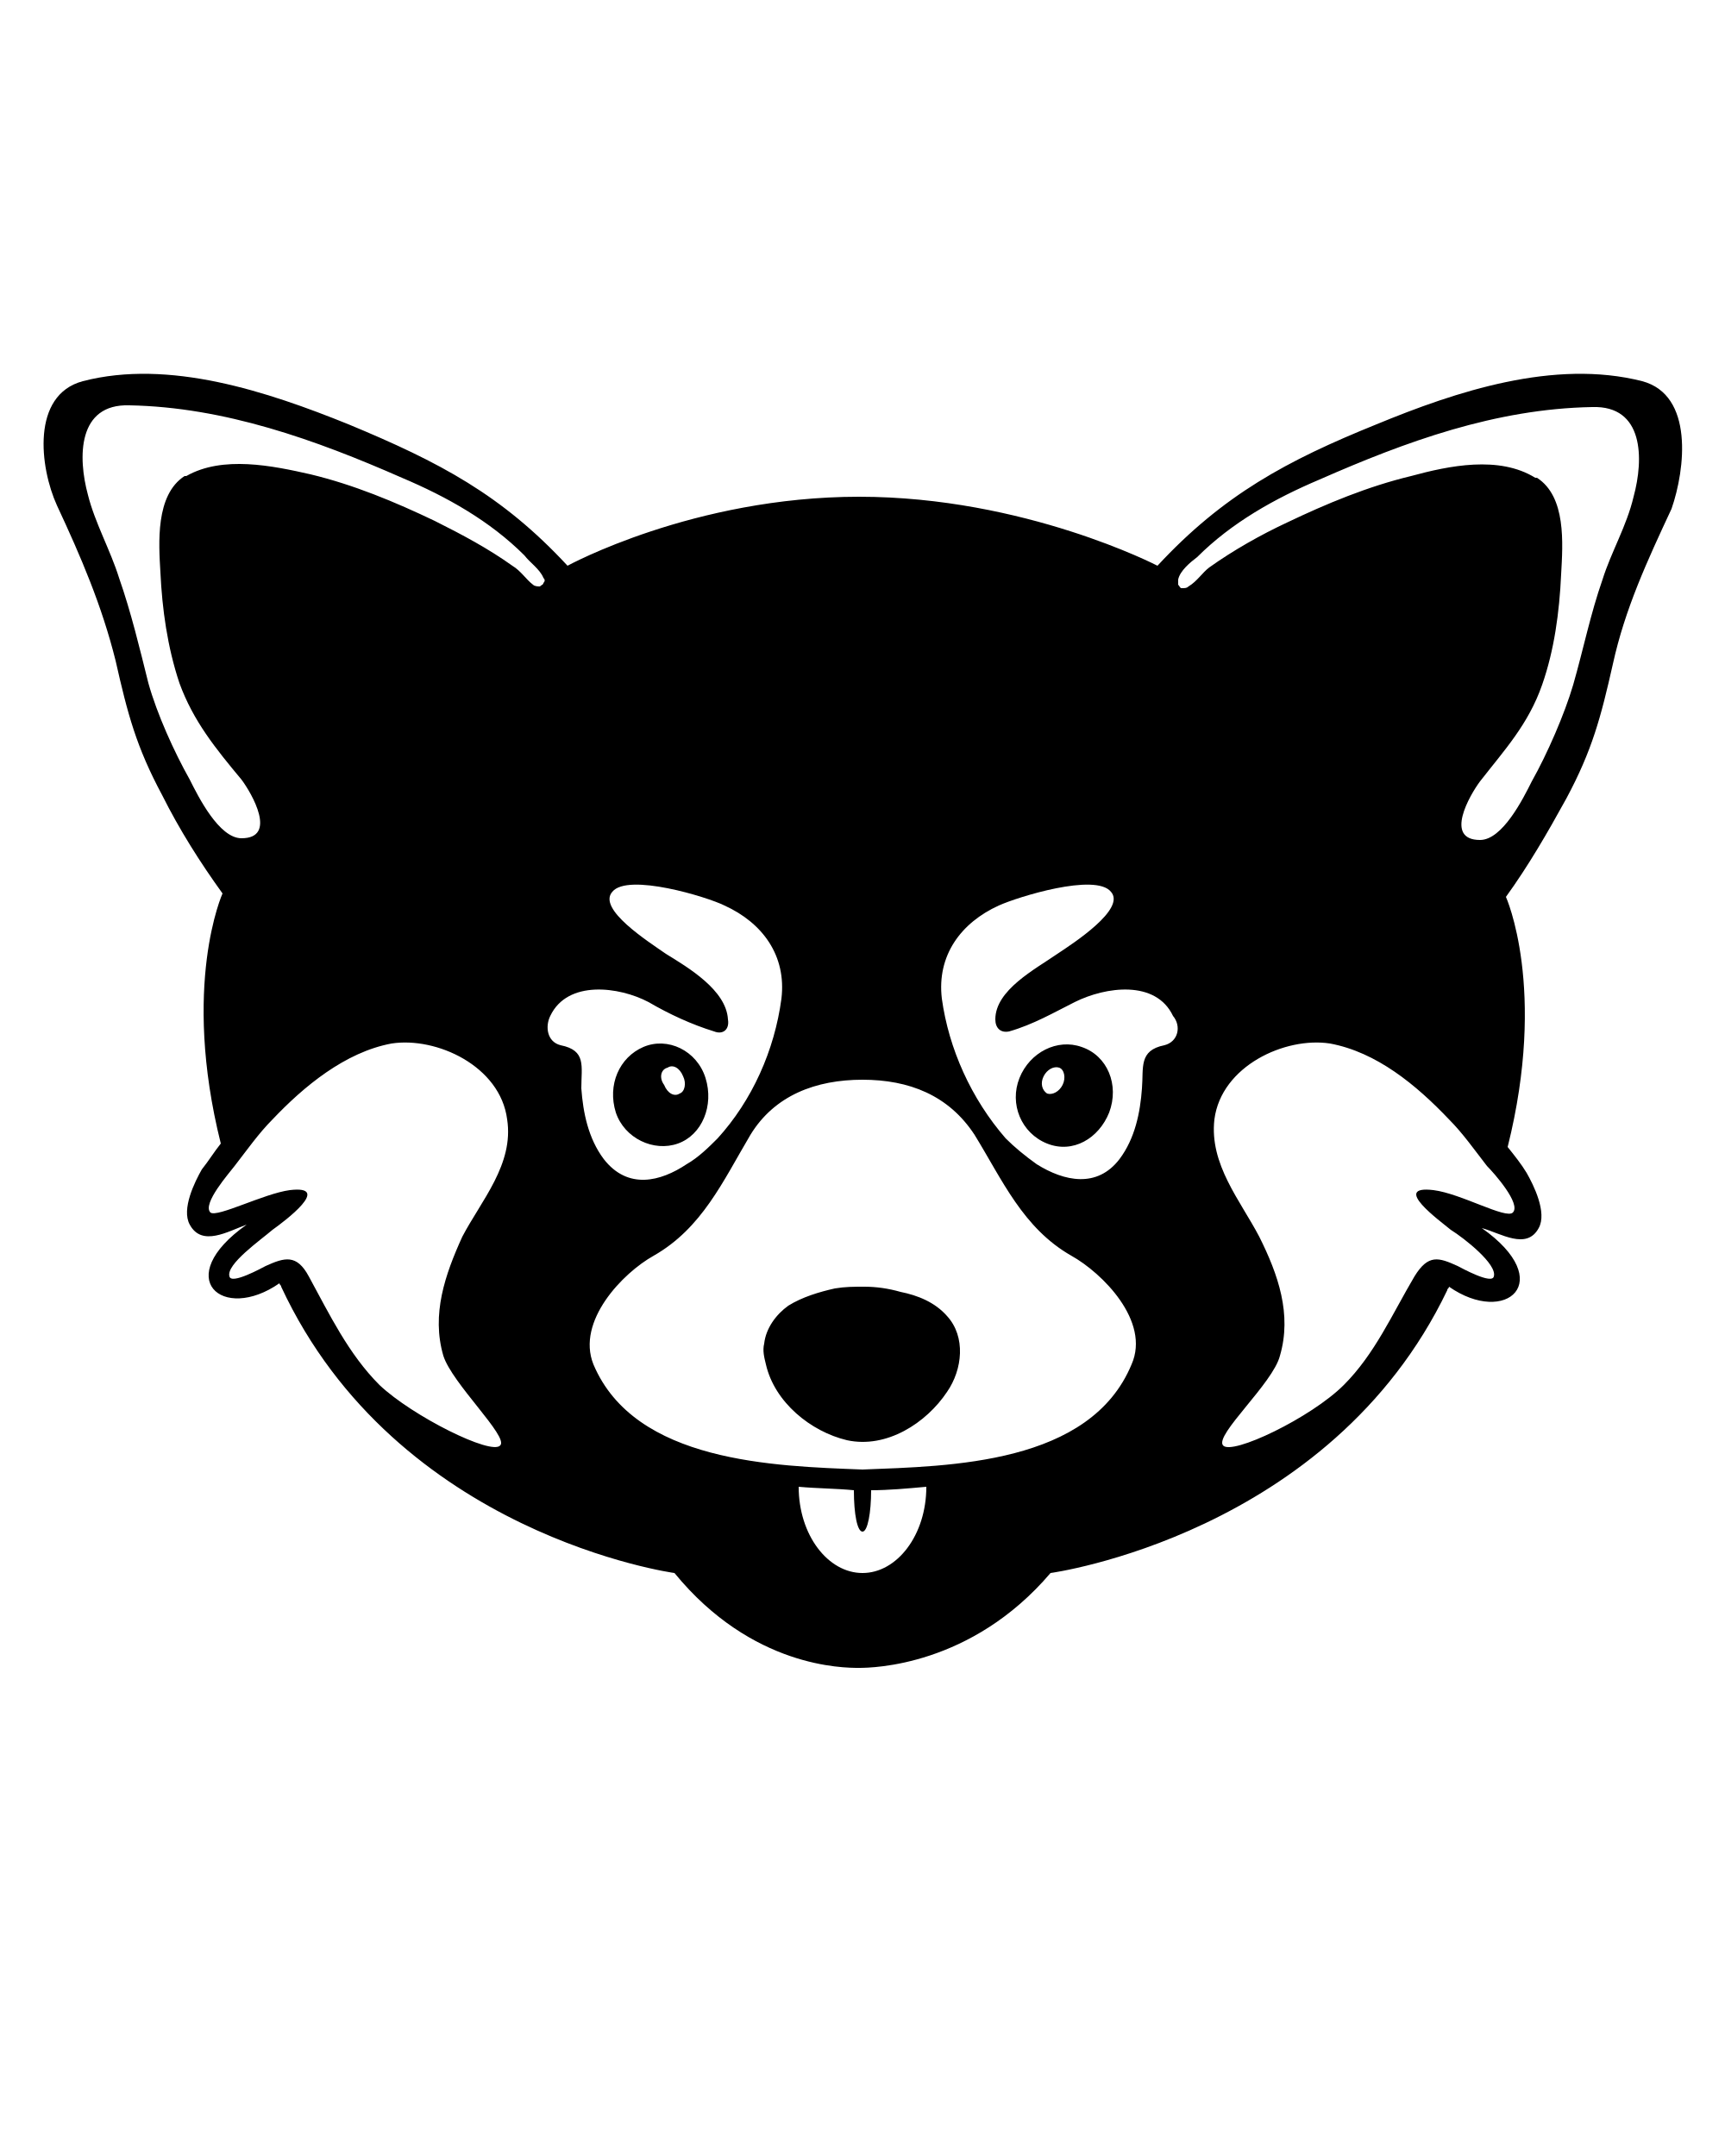
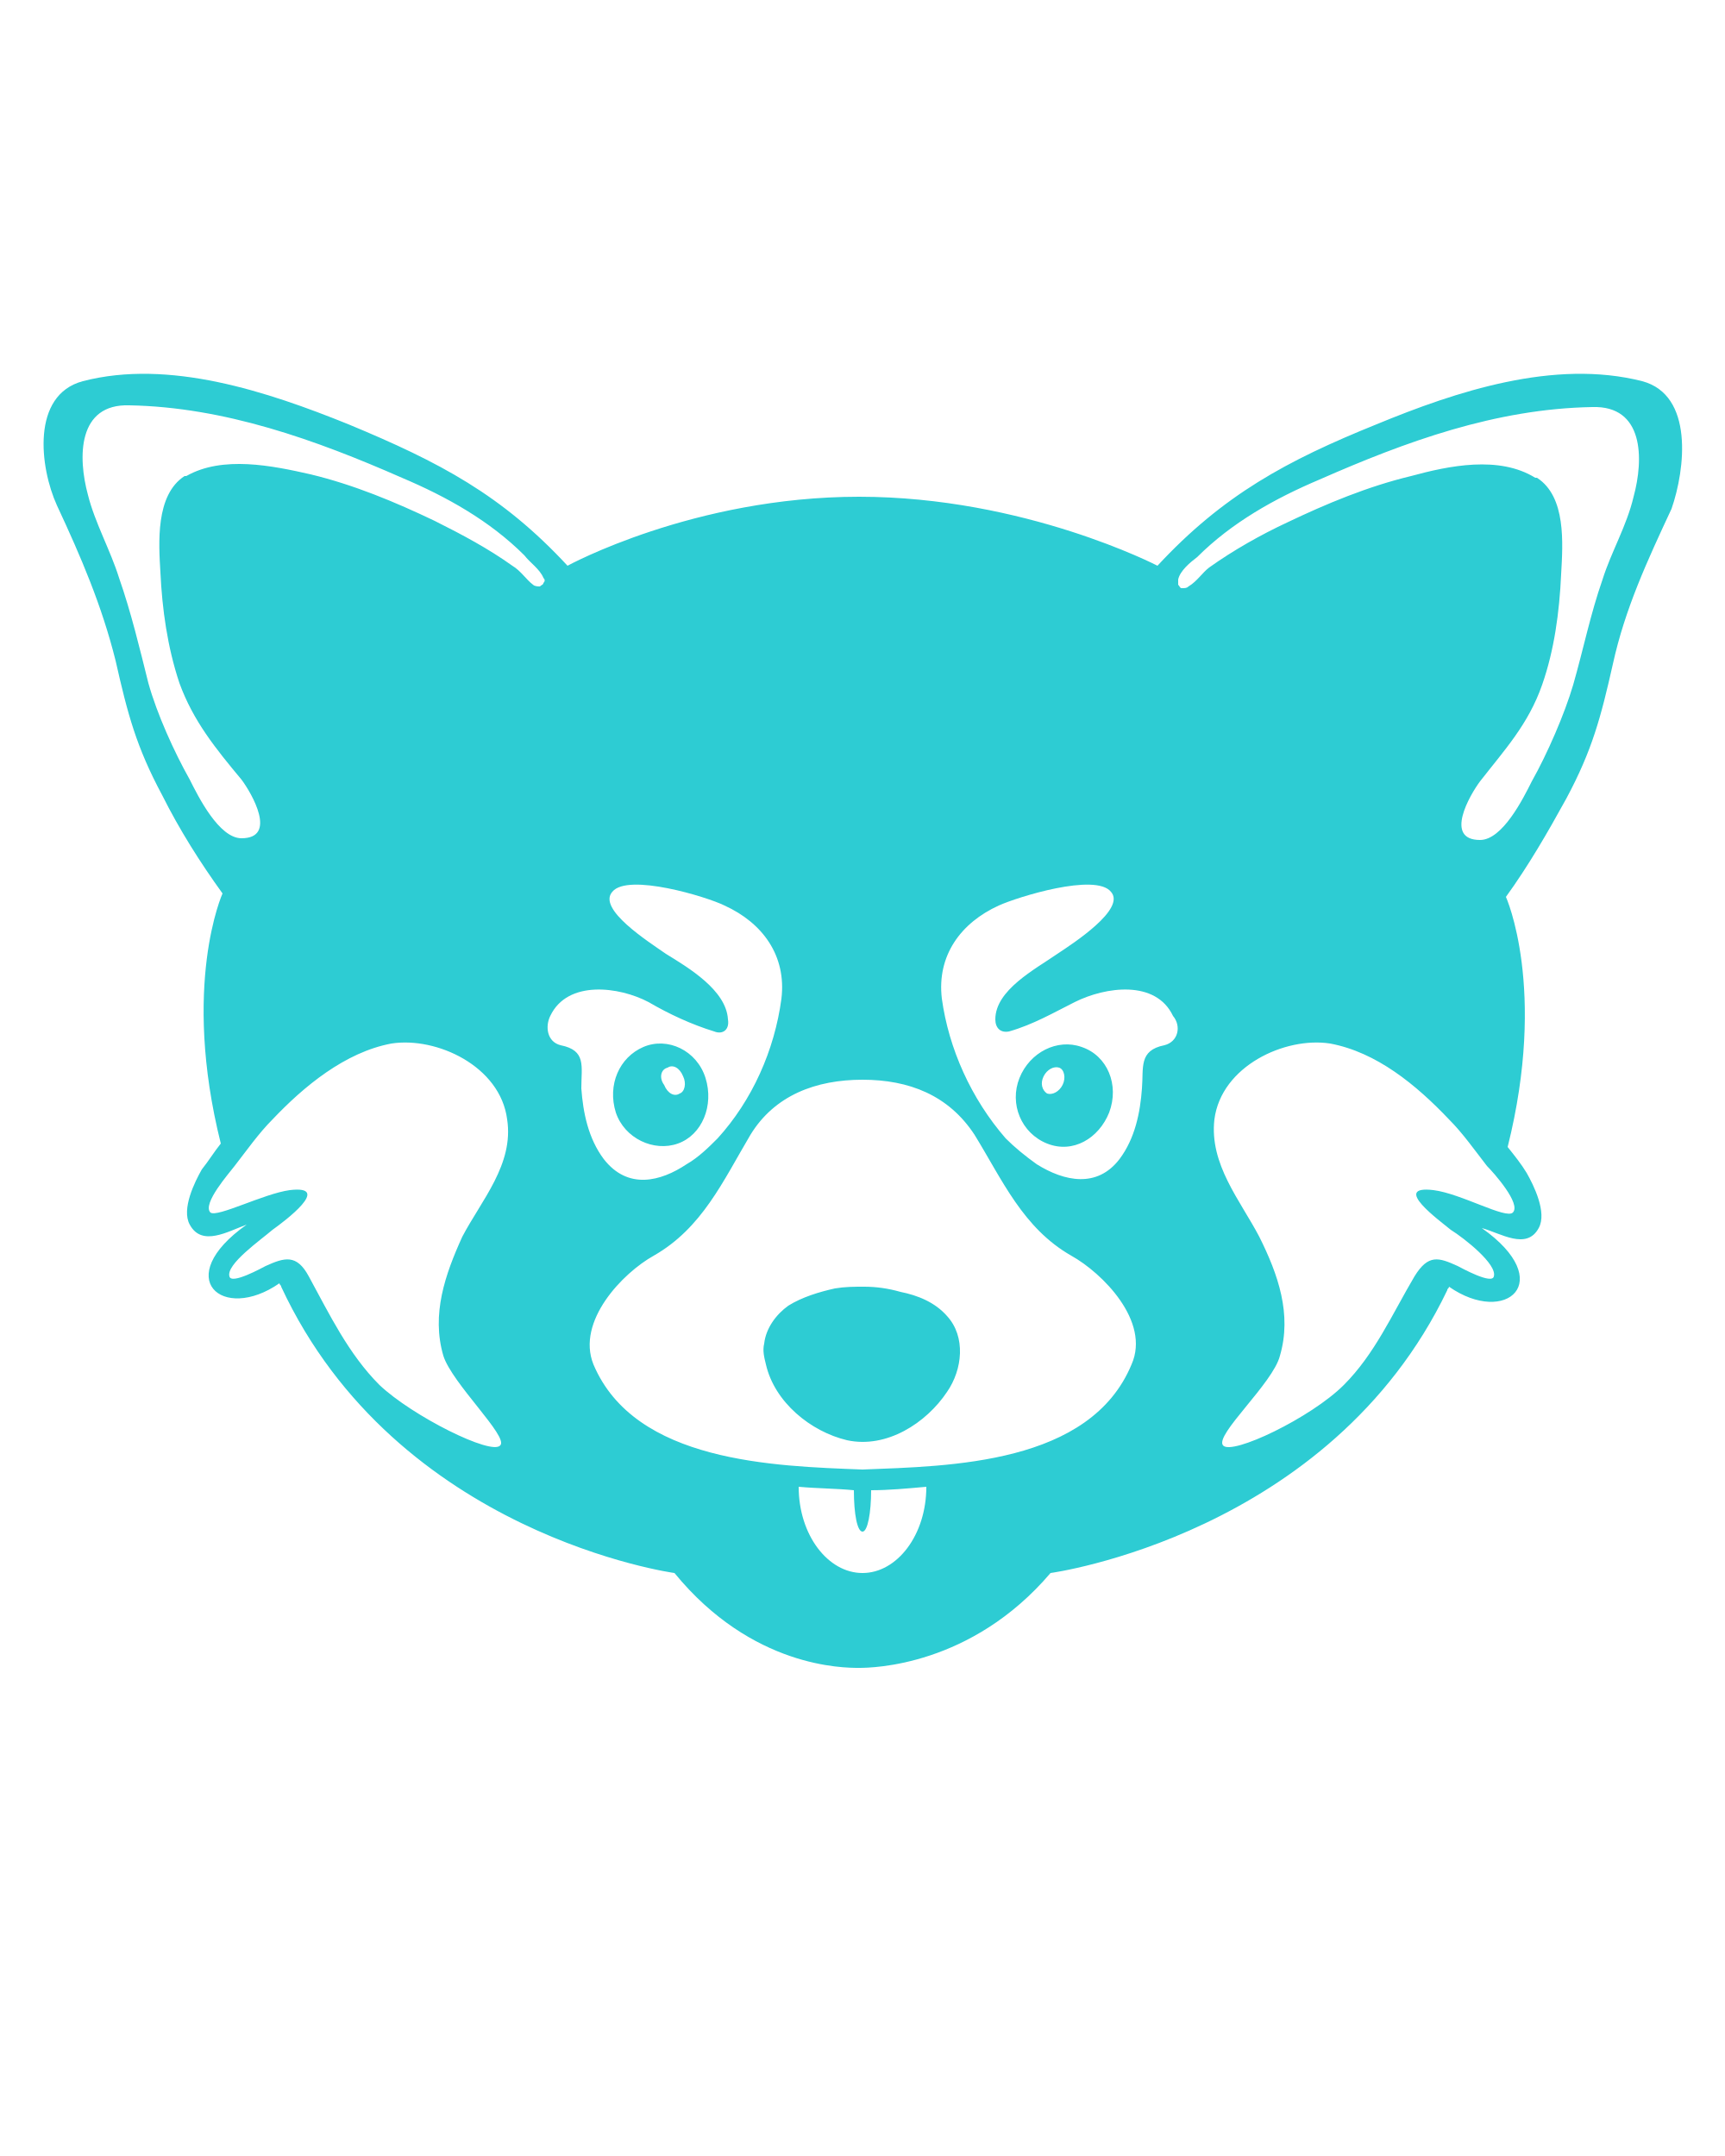
<svg xmlns="http://www.w3.org/2000/svg" version="1.1" id="Layer_1" x="0px" y="0px" viewBox="0 0 100 125" style="enable-background:new 0 0 100 125;" xml:space="preserve">
-   <path d="M95.2,22.1c-5.1-1.3-10.8,0.6-15.4,2.5c-5.2,2.1-8.9,4.1-12.7,8.2c0,0-7.7-4-17.3-4s-16.9,4-16.9,4c-3.8-4.1-7.4-6-12.7-8.2  c-4.7-1.9-10.4-3.8-15.4-2.5c-3,0.8-2.5,5-1.5,7.2c1.4,3,2.6,5.8,3.4,9c0.7,3.1,1.2,5,2.7,7.8c1,2,2.2,3.9,3.5,5.7  c0,0-2.4,5.3-0.1,14.5c-0.4,0.5-0.7,1-1.1,1.5c-0.4,0.7-1.2,2.3-0.7,3.2c0.7,1.3,2.2,0.4,3.3,0l0,0c-4.4,3.1-1.4,5.7,1.9,3.4  c0,0.1,0.1,0.1,0.1,0.2C23,89,39.1,91.2,39.1,91.2c4.5,5.5,9.8,5.5,10.7,5.5c0.8,0,6.5-0.1,11.1-5.5c0,0,16.2-2.2,23-16.4  c0-0.1,0.1-0.1,0.1-0.2c3.3,2.3,6.3-0.3,1.9-3.4l0,0c1.1,0.3,2.6,1.3,3.3,0c0.5-0.9-0.3-2.5-0.7-3.2c-0.3-0.5-0.7-1-1.1-1.5  c2.3-9.2-0.1-14.5-0.1-14.5c1.3-1.8,2.4-3.7,3.5-5.7c1.5-2.8,2-4.7,2.7-7.8c0.7-3.2,2-6,3.4-9C97.7,27.2,98.2,22.9,95.2,22.1z   M25.7,78.6c0.5,1.6,3.8,4.7,3.3,5.2c-0.5,0.6-5.1-1.7-7-3.5c-1.8-1.8-2.9-4.1-4.1-6.3c-0.7-1.3-1.4-1.1-2.5-0.6  c-0.2,0.1-2,1.1-2.1,0.6c-0.2-0.7,1.8-2.1,2.5-2.7c0.7-0.5,3.5-2.6,1-2.3c-1.5,0.2-4.2,1.6-4.6,1.3c-0.5-0.5,1.1-2.3,1.4-2.7  c0.7-0.9,1.4-1.9,2.2-2.7c1.8-1.9,4.2-3.9,6.9-4.4c2.6-0.4,6.3,1.3,6.7,4.4c0.4,2.6-1.5,4.7-2.6,6.8C25.8,73.9,25,76.2,25.7,78.6z   M31.5,33.8c0,0.1-0.1,0.1-0.2,0.2c-0.1,0-0.3,0-0.4-0.1c-0.4-0.3-0.7-0.8-1.2-1.1c-1.4-1-2.9-1.8-4.5-2.6c-2.3-1.1-4.7-2.1-7.2-2.7  c-2.2-0.5-5.1-1.1-7.2,0.1c0,0,0,0-0.1,0c-1.7,1.1-1.5,3.9-1.4,5.6c0.1,2.1,0.4,4.3,1.1,6.4c0.8,2.2,2.1,3.8,3.6,5.6  c0.6,0.8,2.1,3.4,0,3.4c-1.3,0-2.5-2.4-3-3.4c-0.9-1.6-1.9-3.8-2.4-5.6c-0.5-2-1-4.1-1.7-6.1c-0.5-1.6-1.4-3.2-1.8-4.8  c-0.6-2.2-0.6-5.3,2.4-5.2c5.5,0.1,10.8,2,15.8,4.2c2.6,1.1,5.1,2.5,7.1,4.5c0.3,0.4,0.9,0.8,1.1,1.3C31.6,33.6,31.6,33.7,31.5,33.8  z M32.5,60.6c-0.8-0.2-0.9-1.1-0.6-1.7c1-2.1,4-1.7,5.7-0.8c1.2,0.7,2.5,1.3,3.8,1.7c0.5,0.2,0.9-0.1,0.8-0.7  c-0.1-1.7-2.3-3-3.6-3.8c-1-0.7-4-2.6-3.1-3.6c0.9-1.1,5.5,0.3,6.5,0.8c2.2,1,3.6,2.9,3.3,5.4c-0.4,3-1.7,5.9-3.7,8.1  c-0.5,0.5-1.1,1.1-1.8,1.5c-1.5,1-3.4,1.5-4.8-0.3c-0.9-1.2-1.2-2.7-1.3-4.1C33.7,61.8,34,60.9,32.5,60.6z M50,91.2  c-2,0-3.7-2.2-3.7-5c1.1,0.1,2.2,0.1,3.2,0.2c0,1.4,0.2,2.4,0.5,2.4s0.5-1.1,0.5-2.4c1,0,2.1-0.1,3.2-0.2C53.7,89,52,91.2,50,91.2z   M65.6,79.1C63.2,84.9,55.1,85,50,85.2c-5.1-0.2-13.2-0.4-15.6-6.1c-1-2.5,1.7-5.3,3.5-6.3c2.8-1.6,4-4.3,5.6-7  c1.4-2.3,3.8-3.2,6.5-3.2s5,0.9,6.5,3.2c1.6,2.6,2.8,5.4,5.6,7C63.9,73.8,66.7,76.6,65.6,79.1z M67.5,60.6c-1.5,0.3-1.2,1.3-1.3,2.5  c-0.1,1.4-0.4,2.9-1.3,4.1c-1.3,1.7-3.2,1.3-4.8,0.3c-0.7-0.5-1.3-1-1.8-1.5c-2-2.3-3.3-5.2-3.7-8.1c-0.3-2.5,1.1-4.4,3.3-5.4  c1.1-0.5,5.6-1.9,6.5-0.8c0.9,1-2.2,3-3.1,3.6c-1.3,0.9-3.6,2.1-3.6,3.8c0,0.5,0.3,0.8,0.8,0.7c1.4-0.4,2.6-1.1,3.8-1.7  c1.8-0.9,4.7-1.3,5.7,0.8C68.5,59.5,68.3,60.4,67.5,60.6z M87.7,70.3c-0.4,0.4-3-1.1-4.6-1.3c-2.5-0.3,0.4,1.8,1,2.3  c0.8,0.5,2.7,2,2.5,2.7c-0.1,0.5-1.9-0.5-2.1-0.6c-1.1-0.5-1.7-0.7-2.5,0.6c-1.3,2.2-2.3,4.5-4.1,6.3c-1.9,1.9-6.5,4.1-7,3.5  s2.9-3.6,3.3-5.2c0.7-2.4-0.1-4.7-1.2-6.9c-1.1-2.1-2.9-4.2-2.6-6.8c0.4-3.1,4.1-4.8,6.7-4.4c2.7,0.5,5,2.4,6.9,4.4  c0.8,0.8,1.5,1.8,2.2,2.7C86.6,68,88.2,69.8,87.7,70.3z M94.7,28.8c-0.4,1.7-1.3,3.2-1.8,4.8c-0.7,2-1.1,4-1.7,6.1  c-0.5,1.7-1.5,4-2.4,5.6c-0.5,1-1.7,3.4-3,3.4c-2.1,0-0.6-2.6,0-3.4c1.4-1.8,2.8-3.3,3.6-5.6c0.7-2,1-4.2,1.1-6.4  c0.1-1.8,0.3-4.5-1.4-5.6c0,0,0,0-0.1,0c-2.1-1.3-5-0.7-7.2-0.1c-2.5,0.6-4.9,1.6-7.2,2.7c-1.5,0.7-3.1,1.6-4.5,2.6  c-0.4,0.3-0.7,0.8-1.2,1.1c-0.1,0.1-0.2,0.1-0.4,0.1c-0.1,0-0.1-0.1-0.2-0.2c0-0.1,0-0.2,0-0.3c0.1-0.5,0.7-1,1.1-1.3  c2-2,4.5-3.4,7.1-4.5c5-2.2,10.2-4.1,15.8-4.2C95.3,23.5,95.3,26.6,94.7,28.8z M52.2,74.9c-0.7-0.2-1.4-0.3-2.1-0.3  c-0.6,0-1.1,0-1.7,0.1c-0.9,0.2-1.9,0.5-2.7,1c-0.7,0.5-1.3,1.3-1.4,2.2c-0.1,0.4,0,0.8,0.1,1.2c0.5,2.2,2.6,3.9,4.7,4.4  c2.3,0.5,4.6-1,5.8-2.8c0.9-1.3,1.1-3.2,0-4.4C54.2,75.5,53.2,75.1,52.2,74.9z M39.3,66.3c1.4-0.5,2.1-2.2,1.6-3.8  c-0.5-1.6-2.2-2.4-3.6-1.8s-2.1,2.2-1.6,3.8C36.2,66,37.9,66.8,39.3,66.3z M38.7,61.9c0.3-0.2,0.7,0,0.9,0.5c0.2,0.4,0.1,0.9-0.2,1  c-0.3,0.2-0.7,0-0.9-0.5C38.2,62.5,38.3,62,38.7,61.9z M62.7,60.7c-1.4-0.5-3,0.3-3.6,1.8s0.1,3.2,1.6,3.8s3-0.3,3.6-1.8  C64.9,62.9,64.2,61.2,62.7,60.7z M61.6,62.9c-0.2,0.4-0.6,0.6-0.9,0.5c-0.3-0.2-0.4-0.6-0.2-1s0.6-0.6,0.9-0.5S61.8,62.5,61.6,62.9z  " />
+   <style type="text/css">
+ 	.st0{fill:#2DCCD3;}
+ </style>
+   <path class="st0" d="M95.2,22.1c-5.1-1.3-10.8,0.6-15.4,2.5c-5.2,2.1-8.9,4.1-12.7,8.2c0,0-7.7-4-17.3-4s-16.9,4-16.9,4  c-3.8-4.1-7.4-6-12.7-8.2c-4.7-1.9-10.4-3.8-15.4-2.5c-3,0.8-2.5,5-1.5,7.2c1.4,3,2.6,5.8,3.4,9c0.7,3.1,1.2,5,2.7,7.8  c1,2,2.2,3.9,3.5,5.7c0,0-2.4,5.3-0.1,14.5c-0.4,0.5-0.7,1-1.1,1.5c-0.4,0.7-1.2,2.3-0.7,3.2c0.7,1.3,2.2,0.4,3.3,0l0,0  c-4.4,3.1-1.4,5.7,1.9,3.4c0,0.1,0.1,0.1,0.1,0.2C23,89,39.1,91.2,39.1,91.2c4.5,5.5,9.8,5.5,10.7,5.5c0.8,0,6.5-0.1,11.1-5.5  c0,0,16.2-2.2,23-16.4c0-0.1,0.1-0.1,0.1-0.2c3.3,2.3,6.3-0.3,1.9-3.4l0,0c1.1,0.3,2.6,1.3,3.3,0c0.5-0.9-0.3-2.5-0.7-3.2  c-0.3-0.5-0.7-1-1.1-1.5c2.3-9.2-0.1-14.5-0.1-14.5c1.3-1.8,2.4-3.7,3.5-5.7c1.5-2.8,2-4.7,2.7-7.8c0.7-3.2,2-6,3.4-9  C97.7,27.2,98.2,22.9,95.2,22.1z M25.7,78.6c0.5,1.6,3.8,4.7,3.3,5.2c-0.5,0.6-5.1-1.7-7-3.5c-1.8-1.8-2.9-4.1-4.1-6.3  c-0.7-1.3-1.4-1.1-2.5-0.6c-0.2,0.1-2,1.1-2.1,0.6c-0.2-0.7,1.8-2.1,2.5-2.7c0.7-0.5,3.5-2.6,1-2.3c-1.5,0.2-4.2,1.6-4.6,1.3  c-0.5-0.5,1.1-2.3,1.4-2.7c0.7-0.9,1.4-1.9,2.2-2.7c1.8-1.9,4.2-3.9,6.9-4.4c2.6-0.4,6.3,1.3,6.7,4.4c0.4,2.6-1.5,4.7-2.6,6.8  C25.8,73.9,25,76.2,25.7,78.6z M31.5,33.8c0,0.1-0.1,0.1-0.2,0.2c-0.1,0-0.3,0-0.4-0.1c-0.4-0.3-0.7-0.8-1.2-1.1  c-1.4-1-2.9-1.8-4.5-2.6c-2.3-1.1-4.7-2.1-7.2-2.7c-2.2-0.5-5.1-1.1-7.2,0.1c0,0,0,0-0.1,0c-1.7,1.1-1.5,3.9-1.4,5.6  c0.1,2.1,0.4,4.3,1.1,6.4c0.8,2.2,2.1,3.8,3.6,5.6c0.6,0.8,2.1,3.4,0,3.4c-1.3,0-2.5-2.4-3-3.4c-0.9-1.6-1.9-3.8-2.4-5.6  c-0.5-2-1-4.1-1.7-6.1c-0.5-1.6-1.4-3.2-1.8-4.8c-0.6-2.2-0.6-5.3,2.4-5.2c5.5,0.1,10.8,2,15.8,4.2c2.6,1.1,5.1,2.5,7.1,4.5  c0.3,0.4,0.9,0.8,1.1,1.3C31.6,33.6,31.6,33.7,31.5,33.8z M32.5,60.6c-0.8-0.2-0.9-1.1-0.6-1.7c1-2.1,4-1.7,5.7-0.8  c1.2,0.7,2.5,1.3,3.8,1.7c0.5,0.2,0.9-0.1,0.8-0.7c-0.1-1.7-2.3-3-3.6-3.8c-1-0.7-4-2.6-3.1-3.6c0.9-1.1,5.5,0.3,6.5,0.8  c2.2,1,3.6,2.9,3.3,5.4c-0.4,3-1.7,5.9-3.7,8.1c-0.5,0.5-1.1,1.1-1.8,1.5c-1.5,1-3.4,1.5-4.8-0.3c-0.9-1.2-1.2-2.7-1.3-4.1  C33.7,61.8,34,60.9,32.5,60.6z M50,91.2c-2,0-3.7-2.2-3.7-5c1.1,0.1,2.2,0.1,3.2,0.2c0,1.4,0.2,2.4,0.5,2.4s0.5-1.1,0.5-2.4  c1,0,2.1-0.1,3.2-0.2C53.7,89,52,91.2,50,91.2z M65.6,79.1C63.2,84.9,55.1,85,50,85.2c-5.1-0.2-13.2-0.4-15.6-6.1  c-1-2.5,1.7-5.3,3.5-6.3c2.8-1.6,4-4.3,5.6-7c1.4-2.3,3.8-3.2,6.5-3.2s5,0.9,6.5,3.2c1.6,2.6,2.8,5.4,5.6,7  C63.9,73.8,66.7,76.6,65.6,79.1z M67.5,60.6c-1.5,0.3-1.2,1.3-1.3,2.5c-0.1,1.4-0.4,2.9-1.3,4.1c-1.3,1.7-3.2,1.3-4.8,0.3  c-0.7-0.5-1.3-1-1.8-1.5c-2-2.3-3.3-5.2-3.7-8.1c-0.3-2.5,1.1-4.4,3.3-5.4c1.1-0.5,5.6-1.9,6.5-0.8c0.9,1-2.2,3-3.1,3.6  c-1.3,0.9-3.6,2.1-3.6,3.8c0,0.5,0.3,0.8,0.8,0.7c1.4-0.4,2.6-1.1,3.8-1.7c1.8-0.9,4.7-1.3,5.7,0.8C68.5,59.5,68.3,60.4,67.5,60.6z   M87.7,70.3c-0.4,0.4-3-1.1-4.6-1.3c-2.5-0.3,0.4,1.8,1,2.3c0.8,0.5,2.7,2,2.5,2.7c-0.1,0.5-1.9-0.5-2.1-0.6  c-1.1-0.5-1.7-0.7-2.5,0.6c-1.3,2.2-2.3,4.5-4.1,6.3c-1.9,1.9-6.5,4.1-7,3.5s2.9-3.6,3.3-5.2c0.7-2.4-0.1-4.7-1.2-6.9  c-1.1-2.1-2.9-4.2-2.6-6.8c0.4-3.1,4.1-4.8,6.7-4.4c2.7,0.5,5,2.4,6.9,4.4c0.8,0.8,1.5,1.8,2.2,2.7C86.6,68,88.2,69.8,87.7,70.3z   M94.7,28.8c-0.4,1.7-1.3,3.2-1.8,4.8c-0.7,2-1.1,4-1.7,6.1c-0.5,1.7-1.5,4-2.4,5.6c-0.5,1-1.7,3.4-3,3.4c-2.1,0-0.6-2.6,0-3.4  c1.4-1.8,2.8-3.3,3.6-5.6c0.7-2,1-4.2,1.1-6.4c0.1-1.8,0.3-4.5-1.4-5.6c0,0,0,0-0.1,0c-2.1-1.3-5-0.7-7.2-0.1  c-2.5,0.6-4.9,1.6-7.2,2.7c-1.5,0.7-3.1,1.6-4.5,2.6c-0.4,0.3-0.7,0.8-1.2,1.1c-0.1,0.1-0.2,0.1-0.4,0.1c-0.1,0-0.1-0.1-0.2-0.2  c0-0.1,0-0.2,0-0.3c0.1-0.5,0.7-1,1.1-1.3c2-2,4.5-3.4,7.1-4.5c5-2.2,10.2-4.1,15.8-4.2C95.3,23.5,95.3,26.6,94.7,28.8z M52.2,74.9  c-0.7-0.2-1.4-0.3-2.1-0.3c-0.6,0-1.1,0-1.7,0.1c-0.9,0.2-1.9,0.5-2.7,1c-0.7,0.5-1.3,1.3-1.4,2.2c-0.1,0.4,0,0.8,0.1,1.2  c0.5,2.2,2.6,3.9,4.7,4.4c2.3,0.5,4.6-1,5.8-2.8c0.9-1.3,1.1-3.2,0-4.4C54.2,75.5,53.2,75.1,52.2,74.9z M39.3,66.3  c1.4-0.5,2.1-2.2,1.6-3.8c-0.5-1.6-2.2-2.4-3.6-1.8s-2.1,2.2-1.6,3.8C36.2,66,37.9,66.8,39.3,66.3z M38.7,61.9  c0.3-0.2,0.7,0,0.9,0.5c0.2,0.4,0.1,0.9-0.2,1c-0.3,0.2-0.7,0-0.9-0.5C38.2,62.5,38.3,62,38.7,61.9z M62.7,60.7  c-1.4-0.5-3,0.3-3.6,1.8s0.1,3.2,1.6,3.8s3-0.3,3.6-1.8C64.9,62.9,64.2,61.2,62.7,60.7z M61.6,62.9c-0.2,0.4-0.6,0.6-0.9,0.5  c-0.3-0.2-0.4-0.6-0.2-1s0.6-0.6,0.9-0.5S61.8,62.5,61.6,62.9z" />
</svg>
